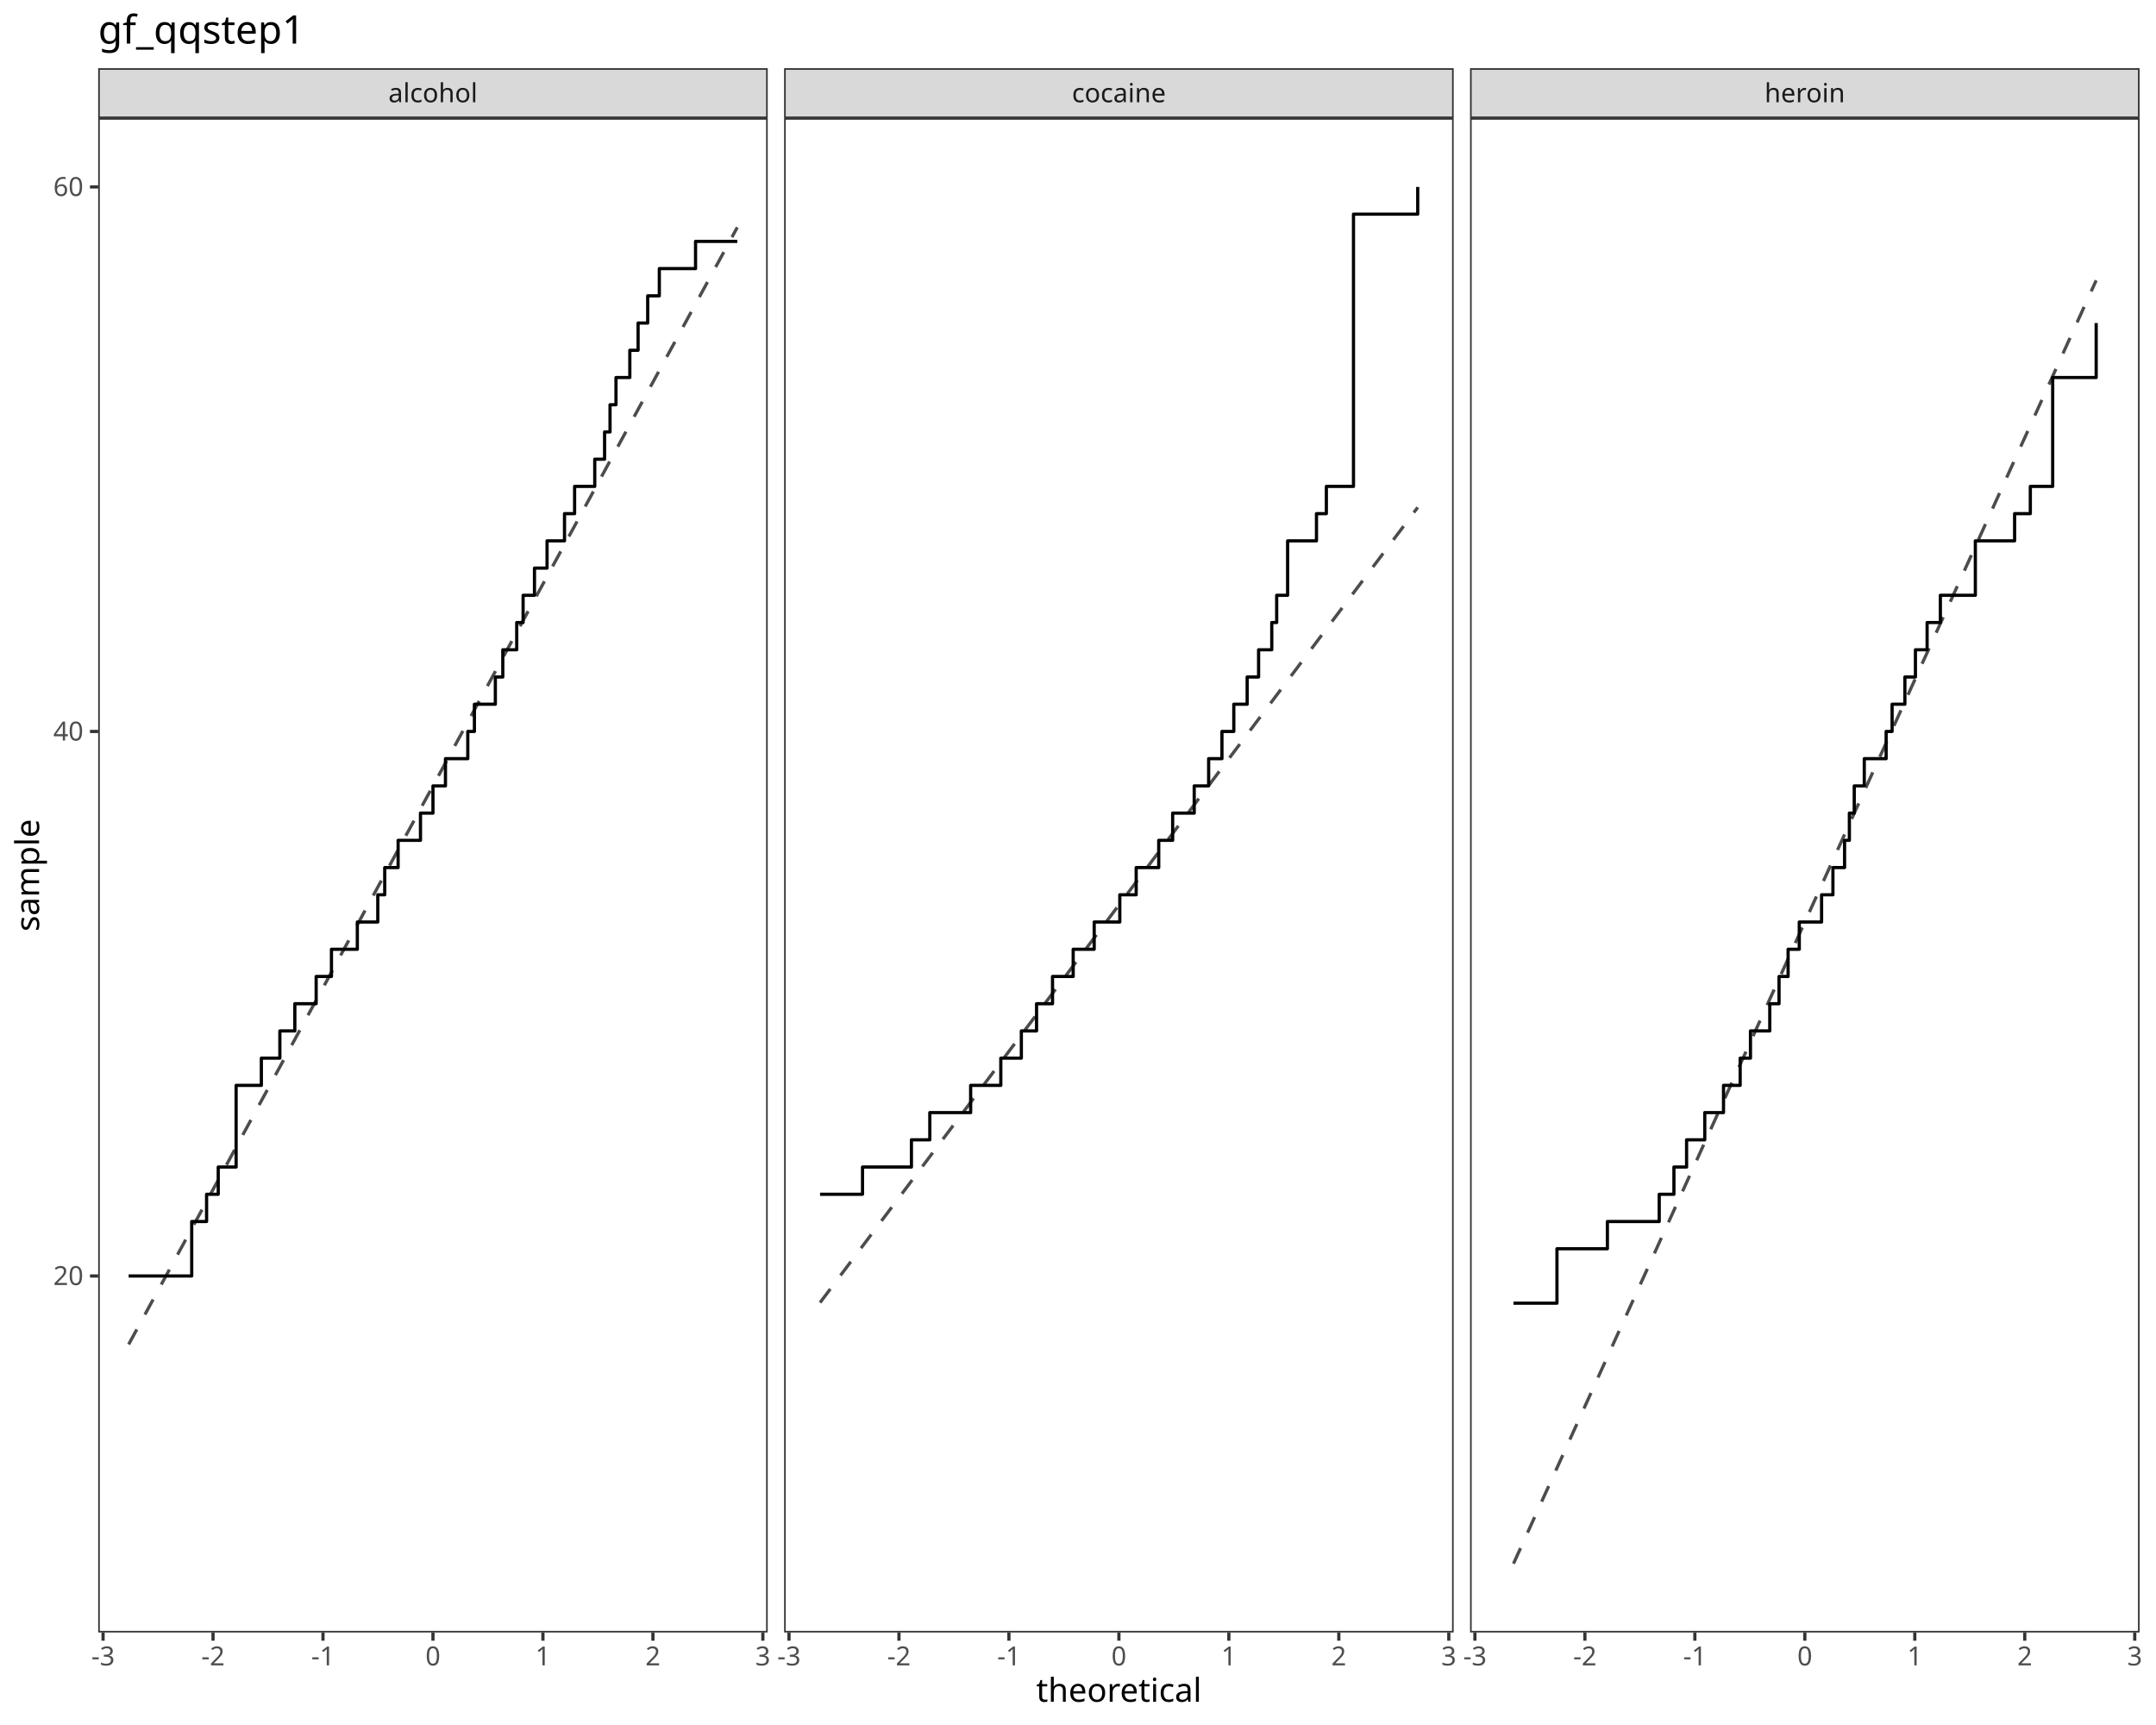
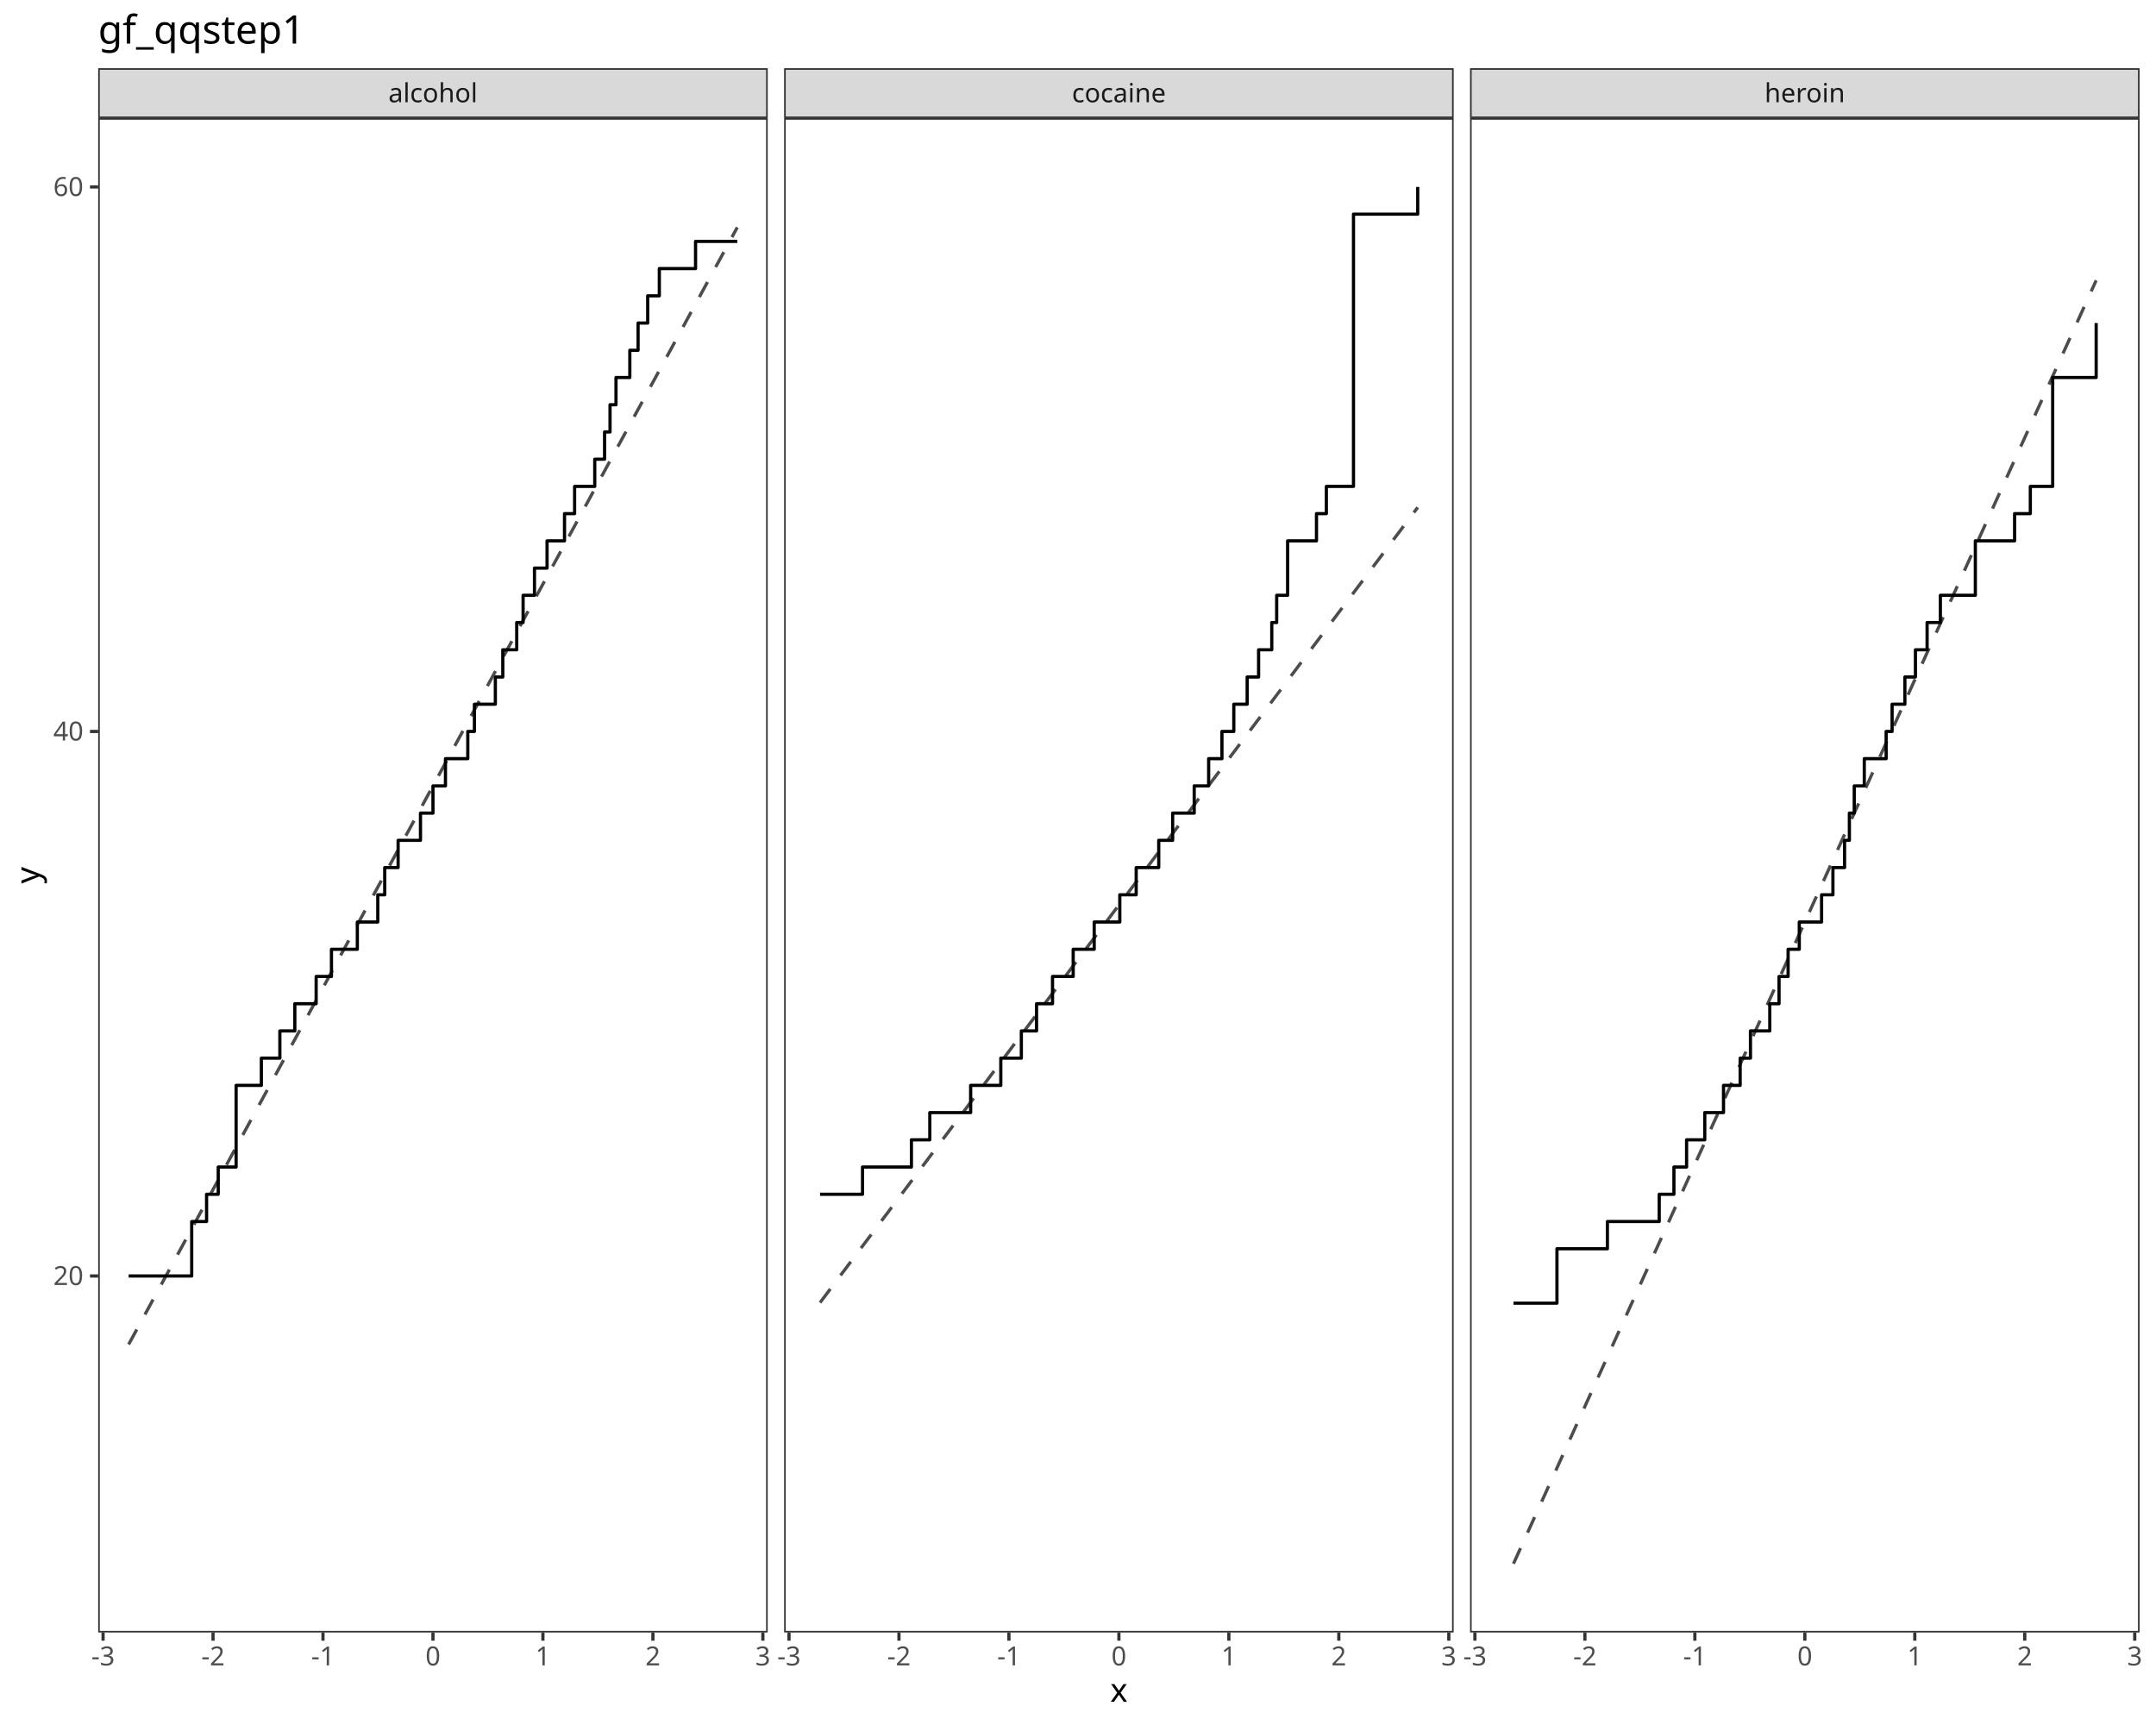
<svg xmlns="http://www.w3.org/2000/svg" class="svglite" data-engine-version="2.0" width="720.00pt" height="576.00pt" viewBox="0 0 720.00 576.00">
  <defs>
    <style type="text/css">
    .svglite line, .svglite polyline, .svglite polygon, .svglite path, .svglite rect, .svglite circle {
      fill: none;
      stroke: #000000;
      stroke-linecap: round;
      stroke-linejoin: round;
      stroke-miterlimit: 10.00;
    }
  </style>
  </defs>
  <rect width="100%" height="100%" style="stroke: none; fill: #FFFFFF;" />
  <defs>
    <clipPath id="cpMC4wMHw3MjAuMDB8MC4wMHw1NzYuMDA=">
      <rect x="0.00" y="0.00" width="720.00" height="576.00" />
    </clipPath>
  </defs>
  <g clip-path="url(#cpMC4wMHw3MjAuMDB8MC4wMHw1NzYuMDA=)">
    <rect x="0.00" y="0.00" width="720.00" height="576.00" style="stroke-width: 1.07; stroke: #FFFFFF; fill: #FFFFFF;" />
  </g>
  <defs>
    <clipPath id="cpMzIuNzl8MjU2LjM4fDM5LjQzfDU0NS4xMQ==">
      <rect x="32.79" y="39.43" width="223.59" height="505.68" />
    </clipPath>
  </defs>
  <g clip-path="url(#cpMzIuNzl8MjU2LjM4fDM5LjQzfDU0NS4xMQ==)">
    <rect x="32.79" y="39.43" width="223.59" height="505.68" style="stroke-width: 1.07; stroke: none; fill: #FFFFFF;" />
    <polyline points="42.96,426.06 56.90,426.06 56.90,426.06 64.02,426.06 64.02,407.88 68.99,407.88 68.99,398.78 72.88,398.78 72.88,389.69 76.09,389.69 76.09,389.69 78.85,389.69 78.85,362.42 81.28,362.42 81.28,362.42 83.47,362.42 83.47,362.42 85.45,362.42 85.45,362.42 87.28,362.42 87.28,353.33 88.98,353.33 88.98,353.33 90.56,353.33 90.56,353.33 92.05,353.33 92.05,353.33 93.46,353.33 93.46,344.24 94.80,344.24 94.80,344.24 96.07,344.24 96.07,344.24 97.29,344.24 97.29,344.24 98.46,344.24 98.46,335.15 99.58,335.15 99.58,335.15 100.66,335.15 100.66,335.15 101.71,335.15 101.71,335.15 102.72,335.15 102.72,335.15 103.70,335.15 103.70,335.15 104.65,335.15 104.65,335.15 105.58,335.15 105.58,326.06 106.48,326.06 106.48,326.06 107.36,326.06 107.36,326.06 108.22,326.06 108.22,326.06 109.06,326.06 109.06,326.06 109.88,326.06 109.88,326.06 110.69,326.06 110.69,316.97 111.48,316.97 111.48,316.97 112.25,316.97 112.25,316.97 113.01,316.97 113.01,316.97 113.75,316.97 113.75,316.97 114.49,316.97 114.49,316.97 115.21,316.97 115.21,316.97 115.92,316.97 115.92,316.97 116.62,316.97 116.62,316.97 117.31,316.97 117.31,316.97 117.99,316.97 117.99,316.97 118.66,316.97 118.66,316.97 119.33,316.97 119.33,307.87 119.98,307.87 119.98,307.87 120.63,307.87 120.63,307.87 121.27,307.87 121.27,307.87 121.90,307.87 121.90,307.87 122.53,307.87 122.53,307.87 123.15,307.87 123.15,307.87 123.76,307.87 123.76,307.87 124.37,307.87 124.37,307.87 124.97,307.87 124.97,307.87 125.57,307.87 125.57,307.87 126.16,307.87 126.16,298.78 126.75,298.78 126.75,298.78 127.33,298.78 127.33,298.78 127.91,298.78 127.91,298.78 128.48,298.78 128.48,289.69 129.06,289.69 129.06,289.69 129.62,289.69 129.62,289.69 130.19,289.69 130.19,289.69 130.75,289.69 130.75,289.69 131.30,289.69 131.30,289.69 131.86,289.69 131.86,289.69 132.41,289.69 132.41,289.69 132.95,289.69 132.95,280.60 133.50,280.60 133.50,280.60 134.04,280.60 134.04,280.60 134.58,280.60 134.58,280.60 135.12,280.60 135.12,280.60 135.66,280.60 135.66,280.60 136.19,280.60 136.19,280.60 136.73,280.60 136.73,280.60 137.26,280.60 137.26,280.60 137.79,280.60 137.79,280.60 138.32,280.60 138.32,280.60 138.84,280.60 138.84,280.60 139.37,280.60 139.37,280.60 139.89,280.60 139.89,280.60 140.42,280.60 140.42,271.51 140.94,271.51 140.94,271.51 141.46,271.51 141.46,271.51 141.99,271.51 141.99,271.51 142.51,271.51 142.51,271.51 143.03,271.51 143.03,271.51 143.55,271.51 143.55,271.51 144.07,271.51 144.07,271.51 144.59,271.51 144.59,262.42 145.11,262.42 145.11,262.42 145.63,262.42 145.63,262.42 146.15,262.42 146.15,262.42 146.67,262.42 146.67,262.42 147.19,262.42 147.19,262.42 147.71,262.42 147.71,262.42 148.23,262.42 148.23,262.42 148.76,262.42 148.76,253.33 149.28,253.33 149.28,253.33 149.81,253.33 149.81,253.33 150.33,253.33 150.33,253.33 150.86,253.33 150.86,253.33 151.39,253.33 151.39,253.33 151.92,253.33 151.92,253.33 152.45,253.33 152.45,253.33 152.98,253.33 152.98,253.33 153.52,253.33 153.52,253.33 154.05,253.33 154.05,253.33 154.59,253.33 154.59,253.33 155.13,253.33 155.13,253.33 155.68,253.33 155.68,253.33 156.22,253.33 156.22,244.24 156.77,244.24 156.77,244.24 157.32,244.24 157.32,244.24 157.87,244.24 157.87,244.24 158.43,244.24 158.43,235.15 158.99,235.15 158.99,235.15 159.55,235.15 159.55,235.15 160.12,235.15 160.12,235.15 160.69,235.15 160.69,235.15 161.27,235.15 161.27,235.15 161.85,235.15 161.85,235.15 162.43,235.15 162.43,235.15 163.02,235.15 163.02,235.15 163.61,235.15 163.61,235.15 164.21,235.15 164.21,235.15 164.81,235.15 164.81,235.15 165.42,235.15 165.42,226.06 166.03,226.06 166.03,226.06 166.65,226.06 166.65,226.06 167.28,226.06 167.28,226.06 167.91,226.06 167.91,216.97 168.55,216.97 168.55,216.97 169.20,216.97 169.20,216.97 169.85,216.97 169.85,216.97 170.51,216.97 170.51,216.97 171.18,216.97 171.18,216.97 171.87,216.97 171.87,216.97 172.56,216.97 172.56,207.87 173.26,207.87 173.26,207.87 173.97,207.87 173.97,207.87 174.69,207.87 174.69,198.78 175.42,198.78 175.42,198.78 176.17,198.78 176.17,198.78 176.93,198.78 176.93,198.78 177.70,198.78 177.70,198.78 178.49,198.78 178.49,189.69 179.29,189.69 179.29,189.69 180.12,189.69 180.12,189.69 180.96,189.69 180.96,189.69 181.81,189.69 181.81,189.69 182.69,189.69 182.69,180.60 183.60,180.60 183.60,180.60 184.52,180.60 184.52,180.60 185.48,180.60 185.48,180.60 186.46,180.60 186.46,180.60 187.47,180.60 187.47,180.60 188.52,180.60 188.52,171.51 189.60,171.51 189.60,171.51 190.72,171.51 190.72,171.51 191.89,171.51 191.89,162.42 193.11,162.42 193.11,162.42 194.38,162.42 194.38,162.42 195.72,162.42 195.72,162.42 197.13,162.42 197.13,162.42 198.62,162.42 198.62,153.33 200.20,153.33 200.20,153.33 201.90,153.33 201.90,144.24 203.72,144.24 203.72,135.15 205.71,135.15 205.71,126.06 207.89,126.06 207.89,126.06 210.33,126.06 210.33,116.96 213.09,116.96 213.09,107.87 216.30,107.87 216.30,98.78 220.18,98.78 220.18,89.69 225.15,89.69 225.15,89.69 232.28,89.69 232.28,80.60 246.22,80.60 246.22,80.60 " style="stroke-width: 1.07; stroke-linecap: butt;" />
-     <polyline points="42.96,448.92 56.90,423.34 64.02,410.26 68.99,401.14 72.88,394.02 76.09,388.12 78.85,383.05 81.28,378.59 83.47,374.58 85.45,370.94 87.28,367.58 88.98,364.47 90.56,361.56 92.05,358.83 93.46,356.25 94.80,353.79 96.07,351.46 97.29,349.22 98.46,347.08 99.58,345.02 100.66,343.03 101.71,341.11 102.72,339.25 103.70,337.45 104.65,335.70 105.58,334.00 106.48,332.35 107.36,330.73 108.22,329.16 109.06,327.62 109.88,326.11 110.69,324.63 111.48,323.18 112.25,321.77 113.01,320.37 113.75,319.00 114.49,317.66 115.21,316.33 115.92,315.03 116.62,313.74 117.31,312.48 117.99,311.23 118.66,309.99 119.33,308.78 119.98,307.58 120.63,306.39 121.27,305.21 121.90,304.05 122.53,302.90 123.15,301.77 123.76,300.64 124.37,299.52 124.97,298.42 125.57,297.32 126.16,296.24 126.75,295.16 127.33,294.09 127.91,293.03 128.48,291.97 129.06,290.92 129.62,289.88 130.19,288.85 130.75,287.82 131.30,286.80 131.86,285.78 132.41,284.77 132.95,283.77 133.50,282.77 134.04,281.77 134.58,280.78 135.12,279.79 135.66,278.80 136.19,277.82 136.73,276.85 137.26,275.87 137.79,274.90 138.32,273.93 138.84,272.96 139.37,272.00 139.89,271.03 140.42,270.07 140.94,269.11 141.46,268.15 141.99,267.20 142.51,266.24 143.03,265.28 143.55,264.33 144.07,263.37 144.59,262.42 145.11,261.47 145.63,260.51 146.15,259.56 146.67,258.60 147.19,257.64 147.71,256.69 148.23,255.73 148.76,254.77 149.28,253.81 149.81,252.84 150.33,251.88 150.86,250.91 151.39,249.94 151.92,248.97 152.45,247.99 152.98,247.02 153.52,246.04 154.05,245.05 154.59,244.06 155.13,243.07 155.68,242.07 156.22,241.07 156.77,240.07 157.32,239.06 157.87,238.04 158.43,237.02 158.99,235.99 159.55,234.96 160.12,233.92 160.69,232.87 161.27,231.81 161.85,230.75 162.43,229.68 163.02,228.60 163.61,227.52 164.21,226.42 164.81,225.32 165.42,224.20 166.03,223.07 166.65,221.94 167.28,220.79 167.91,219.63 168.55,218.45 169.20,217.26 169.85,216.06 170.51,214.85 171.18,213.61 171.87,212.36 172.56,211.10 173.26,209.81 173.97,208.51 174.69,207.18 175.42,205.84 176.17,204.47 176.93,203.07 177.70,201.66 178.49,200.21 179.29,198.73 180.12,197.22 180.96,195.68 181.81,194.11 182.69,192.49 183.60,190.84 184.52,189.13 185.48,187.39 186.46,185.59 187.47,183.73 188.52,181.81 189.60,179.82 190.72,177.76 191.89,175.62 193.11,173.38 194.38,171.05 195.72,168.59 197.13,166.01 198.62,163.28 200.20,160.37 201.90,157.26 203.72,153.90 205.71,150.26 207.89,146.25 210.33,141.79 213.09,136.72 216.30,130.82 220.18,123.70 225.15,114.58 232.28,101.50 246.22,75.92 " style="stroke-width: 1.07; stroke: #000000; stroke-opacity: 0.70; stroke-dasharray: 5.69,5.69; stroke-linecap: butt;" />
+     <polyline points="42.96,448.92 246.22,75.92 " style="stroke-width: 1.07; stroke: #000000; stroke-opacity: 0.70; stroke-dasharray: 5.69,5.69; stroke-linecap: butt;" />
    <rect x="32.79" y="39.43" width="223.59" height="505.68" style="stroke-width: 1.07; stroke: #333333;" />
  </g>
  <g clip-path="url(#cpMC4wMHw3MjAuMDB8MC4wMHw1NzYuMDA=)">
</g>
  <defs>
    <clipPath id="cpMjYxLjg2fDQ4NS40NXwzOS40M3w1NDUuMTE=">
      <rect x="261.86" y="39.43" width="223.59" height="505.68" />
    </clipPath>
  </defs>
  <g clip-path="url(#cpMjYxLjg2fDQ4NS40NXwzOS40M3w1NDUuMTE=)">
    <rect x="261.86" y="39.43" width="223.59" height="505.68" style="stroke-width: 1.07; stroke: none; fill: #FFFFFF;" />
    <polyline points="273.86,398.78 288.04,398.78 288.04,389.69 295.31,389.69 295.31,389.69 300.40,389.69 300.40,389.69 304.37,389.69 304.37,380.60 307.67,380.60 307.67,380.60 310.51,380.60 310.51,371.51 313.02,371.51 313.02,371.51 315.27,371.51 315.27,371.51 317.32,371.51 317.32,371.51 319.21,371.51 319.21,371.51 320.96,371.51 320.96,371.51 322.60,371.51 322.60,371.51 324.15,371.51 324.15,362.42 325.61,362.42 325.61,362.42 327.00,362.42 327.00,362.42 328.33,362.42 328.33,362.42 329.60,362.42 329.60,362.42 330.82,362.42 330.82,362.42 331.99,362.42 331.99,362.42 333.13,362.42 333.13,362.42 334.22,362.42 334.22,353.33 335.28,353.33 335.28,353.33 336.31,353.33 336.31,353.33 337.31,353.33 337.31,353.33 338.29,353.33 338.29,353.33 339.24,353.33 339.24,353.33 340.17,353.33 340.17,353.33 341.08,353.33 341.08,344.24 341.97,344.24 341.97,344.24 342.84,344.24 342.84,344.24 343.69,344.24 343.69,344.24 344.53,344.24 344.53,344.24 345.35,344.24 345.35,344.24 346.16,344.24 346.16,335.15 346.95,335.15 346.95,335.15 347.73,335.15 347.73,335.15 348.51,335.15 348.51,335.15 349.27,335.15 349.27,335.15 350.02,335.15 350.02,335.15 350.76,335.15 350.76,335.15 351.49,335.15 351.49,326.06 352.21,326.06 352.21,326.06 352.92,326.06 352.92,326.06 353.63,326.06 353.63,326.06 354.33,326.06 354.33,326.06 355.02,326.06 355.02,326.06 355.71,326.06 355.71,326.06 356.39,326.06 356.39,326.06 357.06,326.06 357.06,326.06 357.73,326.06 357.73,326.06 358.39,326.06 358.39,316.97 359.05,316.97 359.05,316.97 359.70,316.97 359.70,316.97 360.35,316.97 360.35,316.97 361.00,316.97 361.00,316.97 361.64,316.97 361.64,316.97 362.27,316.97 362.27,316.97 362.91,316.97 362.91,316.97 363.54,316.97 363.54,316.97 364.17,316.97 364.17,316.97 364.79,316.97 364.79,316.97 365.41,316.97 365.41,307.87 366.03,307.87 366.03,307.87 366.65,307.87 366.65,307.87 367.27,307.87 367.27,307.87 367.88,307.87 367.88,307.87 368.49,307.87 368.49,307.87 369.10,307.87 369.10,307.87 369.71,307.87 369.71,307.87 370.32,307.87 370.32,307.87 370.93,307.87 370.93,307.87 371.54,307.87 371.54,307.87 372.14,307.87 372.14,307.87 372.75,307.87 372.75,307.87 373.35,307.87 373.35,307.87 373.96,307.87 373.96,298.78 374.57,298.78 374.57,298.78 375.17,298.78 375.17,298.78 375.78,298.78 375.78,298.78 376.38,298.78 376.38,298.78 376.99,298.78 376.99,298.78 377.60,298.78 377.60,298.78 378.21,298.78 378.21,298.78 378.82,298.78 378.82,298.78 379.43,298.78 379.43,289.69 380.05,289.69 380.05,289.69 380.66,289.69 380.66,289.69 381.28,289.69 381.28,289.69 381.90,289.69 381.90,289.69 382.52,289.69 382.52,289.69 383.15,289.69 383.15,289.69 383.78,289.69 383.78,289.69 384.41,289.69 384.41,289.69 385.04,289.69 385.04,289.69 385.68,289.69 385.68,289.69 386.32,289.69 386.32,289.69 386.96,289.69 386.96,280.60 387.61,280.60 387.61,280.60 388.27,280.60 388.27,280.60 388.92,280.60 388.92,280.60 389.59,280.60 389.59,280.60 390.25,280.60 390.25,280.60 390.93,280.60 390.93,280.60 391.61,280.60 391.61,271.51 392.29,271.51 392.29,271.51 392.98,271.51 392.98,271.51 393.68,271.51 393.68,271.51 394.39,271.51 394.39,271.51 395.10,271.51 395.10,271.51 395.83,271.51 395.83,271.51 396.56,271.51 396.56,271.51 397.30,271.51 397.30,271.51 398.05,271.51 398.05,271.51 398.81,271.51 398.81,262.42 399.58,262.42 399.58,262.42 400.36,262.42 400.36,262.42 401.16,262.42 401.16,262.42 401.97,262.42 401.97,262.42 402.79,262.42 402.79,262.42 403.63,262.42 403.63,253.33 404.48,253.33 404.48,253.33 405.35,253.33 405.35,253.33 406.24,253.33 406.24,253.33 407.14,253.33 407.14,253.33 408.07,253.33 408.07,244.24 409.02,244.24 409.02,244.24 410.00,244.24 410.00,244.24 411.00,244.24 411.00,244.24 412.03,244.24 412.03,235.15 413.09,235.15 413.09,235.15 414.19,235.15 414.19,235.15 415.32,235.15 415.32,235.15 416.49,235.15 416.49,226.06 417.71,226.06 417.71,226.06 418.98,226.06 418.98,226.06 420.31,226.06 420.31,216.97 421.70,216.97 421.70,216.97 423.16,216.97 423.16,216.97 424.71,216.97 424.71,207.87 426.35,207.87 426.35,198.78 428.11,198.78 428.11,198.78 430.00,198.78 430.00,180.60 432.05,180.60 432.05,180.60 434.30,180.60 434.30,180.60 436.80,180.60 436.80,180.60 439.64,180.60 439.64,171.51 442.94,171.51 442.94,162.42 446.92,162.42 446.92,162.42 452.00,162.42 452.00,71.51 459.27,71.51 459.27,71.51 473.45,71.51 473.45,62.42 " style="stroke-width: 1.07; stroke-linecap: butt;" />
-     <polyline points="273.86,434.96 288.04,416.10 295.31,406.43 300.40,399.66 304.37,394.37 307.67,389.98 310.51,386.20 313.02,382.87 315.27,379.88 317.32,377.15 319.21,374.63 320.96,372.30 322.60,370.12 324.15,368.06 325.61,366.11 327.00,364.26 328.33,362.50 329.60,360.81 330.82,359.19 331.99,357.62 333.13,356.12 334.22,354.66 335.28,353.25 336.31,351.88 337.31,350.54 338.29,349.25 339.24,347.98 340.17,346.75 341.08,345.54 341.97,344.36 342.84,343.20 343.69,342.06 344.53,340.95 345.35,339.86 346.16,338.78 346.95,337.72 347.73,336.68 348.51,335.66 349.27,334.64 350.02,333.65 350.76,332.66 351.49,331.69 352.21,330.73 352.92,329.78 353.63,328.84 354.33,327.91 355.02,326.99 355.71,326.07 356.39,325.17 357.06,324.27 357.73,323.39 358.39,322.50 359.05,321.63 359.70,320.76 360.35,319.90 361.00,319.04 361.64,318.19 362.27,317.34 362.91,316.49 363.54,315.66 364.17,314.82 364.79,313.99 365.41,313.16 366.03,312.34 366.65,311.51 367.27,310.70 367.88,309.88 368.49,309.06 369.10,308.25 369.71,307.44 370.32,306.63 370.93,305.82 371.54,305.01 372.14,304.21 372.75,303.40 373.35,302.60 373.96,301.79 374.57,300.98 375.17,300.18 375.78,299.37 376.38,298.56 376.99,297.76 377.60,296.95 378.21,296.13 378.82,295.32 379.43,294.51 380.05,293.69 380.66,292.87 381.28,292.05 381.90,291.22 382.52,290.40 383.15,289.56 383.78,288.73 384.41,287.89 385.04,287.05 385.68,286.20 386.32,285.35 386.96,284.49 387.61,283.63 388.27,282.76 388.92,281.88 389.59,281.00 390.25,280.11 390.93,279.22 391.61,278.31 392.29,277.40 392.98,276.48 393.68,275.55 394.39,274.61 395.10,273.66 395.83,272.70 396.56,271.72 397.30,270.74 398.05,269.74 398.81,268.73 399.58,267.70 400.36,266.66 401.16,265.60 401.97,264.53 402.79,263.44 403.63,262.32 404.48,261.19 405.35,260.03 406.24,258.85 407.14,257.64 408.07,256.41 409.02,255.14 410.00,253.84 411.00,252.51 412.03,251.14 413.09,249.73 414.19,248.27 415.32,246.76 416.49,245.20 417.71,243.58 418.98,241.89 420.31,240.12 421.70,238.27 423.16,236.33 424.71,234.27 426.35,232.09 428.11,229.75 430.00,227.24 432.05,224.51 434.30,221.51 436.80,218.18 439.64,214.40 442.94,210.01 446.92,204.72 452.00,197.96 459.27,188.29 473.45,169.42 " style="stroke-width: 1.07; stroke: #000000; stroke-opacity: 0.70; stroke-dasharray: 5.69,5.69; stroke-linecap: butt;" />
+     <polyline points="273.86,434.96 473.45,169.42 " style="stroke-width: 1.07; stroke: #000000; stroke-opacity: 0.70; stroke-dasharray: 5.69,5.69; stroke-linecap: butt;" />
    <rect x="261.86" y="39.43" width="223.59" height="505.68" style="stroke-width: 1.07; stroke: #333333;" />
  </g>
  <g clip-path="url(#cpMC4wMHw3MjAuMDB8MC4wMHw1NzYuMDA=)">
</g>
  <defs>
    <clipPath id="cpNDkwLjkzfDcxNC41MnwzOS40M3w1NDUuMTE=">
      <rect x="490.93" y="39.43" width="223.59" height="505.68" />
    </clipPath>
  </defs>
  <g clip-path="url(#cpNDkwLjkzfDcxNC41MnwzOS40M3w1NDUuMTE=)">
    <rect x="490.93" y="39.43" width="223.59" height="505.68" style="stroke-width: 1.07; stroke: none; fill: #FFFFFF;" />
    <polyline points="505.43,435.15 519.95,435.15 519.95,416.97 527.43,416.97 527.43,416.97 532.67,416.97 532.67,416.97 536.79,416.97 536.79,407.88 540.21,407.88 540.21,407.88 543.17,407.88 543.17,407.88 545.78,407.88 545.78,407.88 548.13,407.88 548.13,407.88 550.28,407.88 550.28,407.88 552.26,407.88 552.26,407.88 554.10,407.88 554.10,398.78 555.83,398.78 555.83,398.78 557.46,398.78 557.46,398.78 559.01,398.78 559.01,389.69 560.48,389.69 560.48,389.69 561.89,389.69 561.89,389.69 563.24,389.69 563.24,380.60 564.54,380.60 564.54,380.60 565.79,380.60 565.79,380.60 567.00,380.60 567.00,380.60 568.17,380.60 568.17,380.60 569.31,380.60 569.31,371.51 570.42,371.51 570.42,371.51 571.50,371.51 571.50,371.51 572.55,371.51 572.55,371.51 573.58,371.51 573.58,371.51 574.59,371.51 574.59,371.51 575.57,371.51 575.57,362.42 576.54,362.42 576.54,362.42 577.49,362.42 577.49,362.42 578.42,362.42 578.42,362.42 579.34,362.42 579.34,362.42 580.24,362.42 580.24,362.42 581.13,362.42 581.13,353.33 582.00,353.33 582.00,353.33 582.87,353.33 582.87,353.33 583.72,353.33 583.72,353.33 584.57,353.33 584.57,344.24 585.40,344.24 585.40,344.24 586.23,344.24 586.23,344.24 587.04,344.24 587.04,344.24 587.85,344.24 587.85,344.24 588.66,344.24 588.66,344.24 589.45,344.24 589.45,344.24 590.24,344.24 590.24,344.24 591.02,344.24 591.02,335.15 591.80,335.15 591.80,335.15 592.58,335.15 592.58,335.15 593.35,335.15 593.35,335.15 594.11,335.15 594.11,326.06 594.87,326.06 594.87,326.06 595.63,326.06 595.63,326.06 596.38,326.06 596.38,326.06 597.14,326.06 597.14,316.97 597.89,316.97 597.89,316.97 598.63,316.97 598.63,316.97 599.38,316.97 599.38,316.97 600.13,316.97 600.13,316.97 600.87,316.97 600.87,307.87 601.61,307.87 601.61,307.87 602.35,307.87 602.35,307.87 603.10,307.87 603.10,307.87 603.84,307.87 603.84,307.87 604.58,307.87 604.58,307.87 605.33,307.87 605.33,307.87 606.07,307.87 606.07,307.87 606.82,307.87 606.82,307.87 607.57,307.87 607.57,307.87 608.32,307.87 608.32,298.78 609.07,298.78 609.07,298.78 609.82,298.78 609.82,298.78 610.58,298.78 610.58,298.78 611.34,298.78 611.34,298.78 612.11,298.78 612.11,289.69 612.88,289.69 612.88,289.69 613.65,289.69 613.65,289.69 614.43,289.69 614.43,289.69 615.21,289.69 615.21,289.69 616.00,289.69 616.00,280.60 616.80,280.60 616.80,280.60 617.60,280.60 617.60,271.51 618.41,271.51 618.41,271.51 619.23,271.51 619.23,262.42 620.05,262.42 620.05,262.42 620.89,262.42 620.89,262.42 621.73,262.42 621.73,262.42 622.58,262.42 622.58,253.33 623.45,253.33 623.45,253.33 624.32,253.33 624.32,253.33 625.21,253.33 625.21,253.33 626.12,253.33 626.12,253.33 627.03,253.33 627.03,253.33 627.96,253.33 627.96,253.33 628.91,253.33 628.91,253.33 629.88,253.33 629.88,244.24 630.86,244.24 630.86,244.24 631.87,244.24 631.87,235.15 632.90,235.15 632.90,235.15 633.95,235.15 633.95,235.15 635.03,235.15 635.03,235.15 636.14,235.15 636.14,226.06 637.28,226.06 637.28,226.06 638.45,226.06 638.45,226.06 639.66,226.06 639.66,216.97 640.92,216.97 640.92,216.97 642.21,216.97 642.21,216.97 643.56,216.97 643.56,207.87 644.97,207.87 644.97,207.87 646.44,207.87 646.44,207.87 647.99,207.87 647.99,198.78 649.62,198.78 649.62,198.78 651.35,198.78 651.35,198.78 653.19,198.78 653.19,198.78 655.18,198.78 655.18,198.78 657.32,198.78 657.32,198.78 659.67,198.78 659.67,180.60 662.29,180.60 662.29,180.60 665.24,180.60 665.24,180.60 668.66,180.60 668.66,180.60 672.78,180.60 672.78,171.51 678.03,171.51 678.03,162.42 685.50,162.42 685.50,126.06 700.02,126.06 700.02,107.87 " style="stroke-width: 1.07; stroke-linecap: butt;" />
-     <polyline points="505.43,522.13 519.95,490.16 527.43,473.69 532.67,462.14 536.79,453.07 540.21,445.53 543.17,439.03 545.78,433.28 548.13,428.10 550.28,423.38 552.26,419.01 554.10,414.95 555.83,411.14 557.46,407.55 559.01,404.15 560.48,400.90 561.89,397.80 563.24,394.83 564.54,391.97 565.79,389.21 567.00,386.55 568.17,383.96 569.31,381.45 570.42,379.01 571.50,376.64 572.55,374.32 573.58,372.05 574.59,369.84 575.57,367.67 576.54,365.54 577.49,363.45 578.42,361.40 579.34,359.38 580.24,357.39 581.13,355.44 582.00,353.51 582.87,351.60 583.72,349.72 584.57,347.86 585.40,346.03 586.23,344.21 587.04,342.41 587.85,340.63 588.66,338.86 589.45,337.11 590.24,335.37 591.02,333.64 591.80,331.93 592.58,330.23 593.35,328.53 594.11,326.85 594.87,325.17 595.63,323.50 596.38,321.84 597.14,320.18 597.89,318.53 598.63,316.88 599.38,315.24 600.13,313.60 600.87,311.96 601.61,310.33 602.35,308.69 603.10,307.06 603.84,305.42 604.58,303.79 605.33,302.15 606.07,300.51 606.82,298.86 607.57,297.22 608.32,295.57 609.07,293.91 609.82,292.25 610.58,290.58 611.34,288.90 612.11,287.22 612.88,285.52 613.65,283.82 614.43,282.11 615.21,280.38 616.00,278.64 616.80,276.89 617.60,275.12 618.41,273.34 619.23,271.54 620.05,269.72 620.89,267.89 621.73,266.03 622.58,264.15 623.45,262.24 624.32,260.31 625.21,258.36 626.12,256.37 627.03,254.35 627.96,252.30 628.91,250.21 629.88,248.08 630.86,245.91 631.87,243.70 632.90,241.43 633.95,239.11 635.03,236.74 636.14,234.30 637.28,231.79 638.45,229.20 639.66,226.54 640.92,223.78 642.21,220.92 643.56,217.95 644.97,214.85 646.44,211.60 647.99,208.20 649.62,204.61 651.35,200.80 653.19,196.74 655.18,192.37 657.32,187.65 659.67,182.47 662.29,176.72 665.24,170.21 668.66,162.68 672.78,153.61 678.03,142.06 685.50,125.59 700.02,93.62 " style="stroke-width: 1.07; stroke: #000000; stroke-opacity: 0.70; stroke-dasharray: 5.69,5.69; stroke-linecap: butt;" />
+     <polyline points="505.43,522.13 700.02,93.62 " style="stroke-width: 1.07; stroke: #000000; stroke-opacity: 0.70; stroke-dasharray: 5.69,5.69; stroke-linecap: butt;" />
    <rect x="490.93" y="39.43" width="223.59" height="505.68" style="stroke-width: 1.07; stroke: #333333;" />
  </g>
  <g clip-path="url(#cpMC4wMHw3MjAuMDB8MC4wMHw1NzYuMDA=)">
</g>
  <defs>
    <clipPath id="cpMzIuNzl8MjU2LjM4fDIyLjc4fDM5LjQz">
      <rect x="32.79" y="22.78" width="223.59" height="16.65" />
    </clipPath>
  </defs>
  <g clip-path="url(#cpMzIuNzl8MjU2LjM4fDIyLjc4fDM5LjQz)">
    <rect x="32.79" y="22.78" width="223.59" height="16.65" style="stroke-width: 1.07; stroke: #333333; fill: #D9D9D9;" />
    <text x="144.59" y="34.14" text-anchor="middle" style="font-size: 8.80px; fill: #1A1A1A; font-family: sans;" textLength="27.89px" lengthAdjust="spacingAndGlyphs">alcohol</text>
  </g>
  <g clip-path="url(#cpMC4wMHw3MjAuMDB8MC4wMHw1NzYuMDA=)">
</g>
  <defs>
    <clipPath id="cpMjYxLjg2fDQ4NS40NXwyMi43OHwzOS40Mw==">
      <rect x="261.86" y="22.78" width="223.59" height="16.65" />
    </clipPath>
  </defs>
  <g clip-path="url(#cpMjYxLjg2fDQ4NS40NXwyMi43OHwzOS40Mw==)">
    <rect x="261.86" y="22.78" width="223.59" height="16.65" style="stroke-width: 1.07; stroke: #333333; fill: #D9D9D9;" />
    <text x="373.66" y="34.14" text-anchor="middle" style="font-size: 8.80px; fill: #1A1A1A; font-family: sans;" textLength="30.34px" lengthAdjust="spacingAndGlyphs">cocaine</text>
  </g>
  <g clip-path="url(#cpMC4wMHw3MjAuMDB8MC4wMHw1NzYuMDA=)">
</g>
  <defs>
    <clipPath id="cpNDkwLjkzfDcxNC41MnwyMi43OHwzOS40Mw==">
      <rect x="490.93" y="22.78" width="223.59" height="16.65" />
    </clipPath>
  </defs>
  <g clip-path="url(#cpNDkwLjkzfDcxNC41MnwyMi43OHwzOS40Mw==)">
    <rect x="490.93" y="22.78" width="223.59" height="16.65" style="stroke-width: 1.07; stroke: #333333; fill: #D9D9D9;" />
    <text x="602.73" y="34.14" text-anchor="middle" style="font-size: 8.80px; fill: #1A1A1A; font-family: sans;" textLength="24.46px" lengthAdjust="spacingAndGlyphs">heroin</text>
  </g>
  <g clip-path="url(#cpMC4wMHw3MjAuMDB8MC4wMHw1NzYuMDA=)">
    <polyline points="34.42,547.85 34.42,545.11 " style="stroke-width: 1.07; stroke: #333333; stroke-linecap: butt;" />
    <polyline points="71.14,547.85 71.14,545.11 " style="stroke-width: 1.07; stroke: #333333; stroke-linecap: butt;" />
    <polyline points="107.86,547.85 107.86,545.11 " style="stroke-width: 1.07; stroke: #333333; stroke-linecap: butt;" />
    <polyline points="144.59,547.85 144.59,545.11 " style="stroke-width: 1.07; stroke: #333333; stroke-linecap: butt;" />
    <polyline points="181.31,547.85 181.31,545.11 " style="stroke-width: 1.07; stroke: #333333; stroke-linecap: butt;" />
    <polyline points="218.04,547.85 218.04,545.11 " style="stroke-width: 1.07; stroke: #333333; stroke-linecap: butt;" />
    <polyline points="254.76,547.85 254.76,545.11 " style="stroke-width: 1.07; stroke: #333333; stroke-linecap: butt;" />
    <text x="34.42" y="556.10" text-anchor="middle" style="font-size: 8.80px; fill: #4D4D4D; font-family: sans;" textLength="7.82px" lengthAdjust="spacingAndGlyphs">-3</text>
    <text x="71.14" y="556.10" text-anchor="middle" style="font-size: 8.80px; fill: #4D4D4D; font-family: sans;" textLength="7.82px" lengthAdjust="spacingAndGlyphs">-2</text>
    <text x="107.86" y="556.10" text-anchor="middle" style="font-size: 8.80px; fill: #4D4D4D; font-family: sans;" textLength="7.82px" lengthAdjust="spacingAndGlyphs">-1</text>
    <text x="144.59" y="556.10" text-anchor="middle" style="font-size: 8.80px; fill: #4D4D4D; font-family: sans;" textLength="4.89px" lengthAdjust="spacingAndGlyphs">0</text>
    <text x="181.31" y="556.10" text-anchor="middle" style="font-size: 8.80px; fill: #4D4D4D; font-family: sans;" textLength="4.89px" lengthAdjust="spacingAndGlyphs">1</text>
    <text x="218.04" y="556.10" text-anchor="middle" style="font-size: 8.80px; fill: #4D4D4D; font-family: sans;" textLength="4.89px" lengthAdjust="spacingAndGlyphs">2</text>
    <text x="254.76" y="556.10" text-anchor="middle" style="font-size: 8.80px; fill: #4D4D4D; font-family: sans;" textLength="4.89px" lengthAdjust="spacingAndGlyphs">3</text>
    <polyline points="263.49,547.85 263.49,545.11 " style="stroke-width: 1.07; stroke: #333333; stroke-linecap: butt;" />
    <polyline points="300.21,547.85 300.21,545.11 " style="stroke-width: 1.07; stroke: #333333; stroke-linecap: butt;" />
    <polyline points="336.93,547.85 336.93,545.11 " style="stroke-width: 1.07; stroke: #333333; stroke-linecap: butt;" />
    <polyline points="373.66,547.85 373.66,545.11 " style="stroke-width: 1.07; stroke: #333333; stroke-linecap: butt;" />
    <polyline points="410.38,547.85 410.38,545.11 " style="stroke-width: 1.07; stroke: #333333; stroke-linecap: butt;" />
    <polyline points="447.10,547.85 447.10,545.11 " style="stroke-width: 1.07; stroke: #333333; stroke-linecap: butt;" />
    <polyline points="483.83,547.85 483.83,545.11 " style="stroke-width: 1.07; stroke: #333333; stroke-linecap: butt;" />
    <text x="263.49" y="556.10" text-anchor="middle" style="font-size: 8.80px; fill: #4D4D4D; font-family: sans;" textLength="7.82px" lengthAdjust="spacingAndGlyphs">-3</text>
    <text x="300.21" y="556.10" text-anchor="middle" style="font-size: 8.80px; fill: #4D4D4D; font-family: sans;" textLength="7.82px" lengthAdjust="spacingAndGlyphs">-2</text>
    <text x="336.93" y="556.10" text-anchor="middle" style="font-size: 8.80px; fill: #4D4D4D; font-family: sans;" textLength="7.82px" lengthAdjust="spacingAndGlyphs">-1</text>
    <text x="373.66" y="556.10" text-anchor="middle" style="font-size: 8.80px; fill: #4D4D4D; font-family: sans;" textLength="4.89px" lengthAdjust="spacingAndGlyphs">0</text>
    <text x="410.38" y="556.10" text-anchor="middle" style="font-size: 8.80px; fill: #4D4D4D; font-family: sans;" textLength="4.89px" lengthAdjust="spacingAndGlyphs">1</text>
    <text x="447.10" y="556.10" text-anchor="middle" style="font-size: 8.80px; fill: #4D4D4D; font-family: sans;" textLength="4.89px" lengthAdjust="spacingAndGlyphs">2</text>
    <text x="483.83" y="556.10" text-anchor="middle" style="font-size: 8.80px; fill: #4D4D4D; font-family: sans;" textLength="4.89px" lengthAdjust="spacingAndGlyphs">3</text>
    <polyline points="492.55,547.85 492.55,545.11 " style="stroke-width: 1.07; stroke: #333333; stroke-linecap: butt;" />
    <polyline points="529.28,547.85 529.28,545.11 " style="stroke-width: 1.07; stroke: #333333; stroke-linecap: butt;" />
    <polyline points="566.00,547.85 566.00,545.11 " style="stroke-width: 1.07; stroke: #333333; stroke-linecap: butt;" />
    <polyline points="602.73,547.85 602.73,545.11 " style="stroke-width: 1.07; stroke: #333333; stroke-linecap: butt;" />
    <polyline points="639.45,547.85 639.45,545.11 " style="stroke-width: 1.07; stroke: #333333; stroke-linecap: butt;" />
    <polyline points="676.17,547.85 676.17,545.11 " style="stroke-width: 1.07; stroke: #333333; stroke-linecap: butt;" />
    <polyline points="712.90,547.85 712.90,545.11 " style="stroke-width: 1.07; stroke: #333333; stroke-linecap: butt;" />
    <text x="492.55" y="556.10" text-anchor="middle" style="font-size: 8.80px; fill: #4D4D4D; font-family: sans;" textLength="7.82px" lengthAdjust="spacingAndGlyphs">-3</text>
    <text x="529.28" y="556.10" text-anchor="middle" style="font-size: 8.80px; fill: #4D4D4D; font-family: sans;" textLength="7.82px" lengthAdjust="spacingAndGlyphs">-2</text>
    <text x="566.00" y="556.10" text-anchor="middle" style="font-size: 8.80px; fill: #4D4D4D; font-family: sans;" textLength="7.82px" lengthAdjust="spacingAndGlyphs">-1</text>
    <text x="602.73" y="556.10" text-anchor="middle" style="font-size: 8.80px; fill: #4D4D4D; font-family: sans;" textLength="4.89px" lengthAdjust="spacingAndGlyphs">0</text>
    <text x="639.45" y="556.10" text-anchor="middle" style="font-size: 8.80px; fill: #4D4D4D; font-family: sans;" textLength="4.89px" lengthAdjust="spacingAndGlyphs">1</text>
    <text x="676.17" y="556.10" text-anchor="middle" style="font-size: 8.80px; fill: #4D4D4D; font-family: sans;" textLength="4.89px" lengthAdjust="spacingAndGlyphs">2</text>
    <text x="712.90" y="556.10" text-anchor="middle" style="font-size: 8.80px; fill: #4D4D4D; font-family: sans;" textLength="4.89px" lengthAdjust="spacingAndGlyphs">3</text>
    <text x="27.86" y="429.09" text-anchor="end" style="font-size: 8.80px; fill: #4D4D4D; font-family: sans;" textLength="9.79px" lengthAdjust="spacingAndGlyphs">20</text>
    <text x="27.86" y="247.27" text-anchor="end" style="font-size: 8.80px; fill: #4D4D4D; font-family: sans;" textLength="9.79px" lengthAdjust="spacingAndGlyphs">40</text>
    <text x="27.86" y="65.45" text-anchor="end" style="font-size: 8.80px; fill: #4D4D4D; font-family: sans;" textLength="9.79px" lengthAdjust="spacingAndGlyphs">60</text>
    <polyline points="30.05,426.06 32.79,426.06 " style="stroke-width: 1.07; stroke: #333333; stroke-linecap: butt;" />
    <polyline points="30.05,244.24 32.79,244.24 " style="stroke-width: 1.07; stroke: #333333; stroke-linecap: butt;" />
    <polyline points="30.05,62.42 32.79,62.42 " style="stroke-width: 1.07; stroke: #333333; stroke-linecap: butt;" />
-     <text x="373.66" y="568.24" text-anchor="middle" style="font-size: 11.00px; font-family: sans;" textLength="50.75px" lengthAdjust="spacingAndGlyphs">theoretical</text>
-     <text transform="translate(13.05,292.27) rotate(-90)" text-anchor="middle" style="font-size: 11.00px; font-family: sans;" textLength="35.47px" lengthAdjust="spacingAndGlyphs">sample</text>
+     <text x="373.66" y="568.24" text-anchor="middle" style="font-size: 11.00px; font-family: sans;" textLength="5.50px" lengthAdjust="spacingAndGlyphs">x</text>
+     <text transform="translate(13.05,292.27) rotate(-90)" text-anchor="middle" style="font-size: 11.00px; font-family: sans;" textLength="5.50px" lengthAdjust="spacingAndGlyphs">y</text>
    <text x="32.79" y="14.56" style="font-size: 13.20px; font-family: sans;" textLength="65.33px" lengthAdjust="spacingAndGlyphs">gf_qqstep1</text>
  </g>
</svg>
